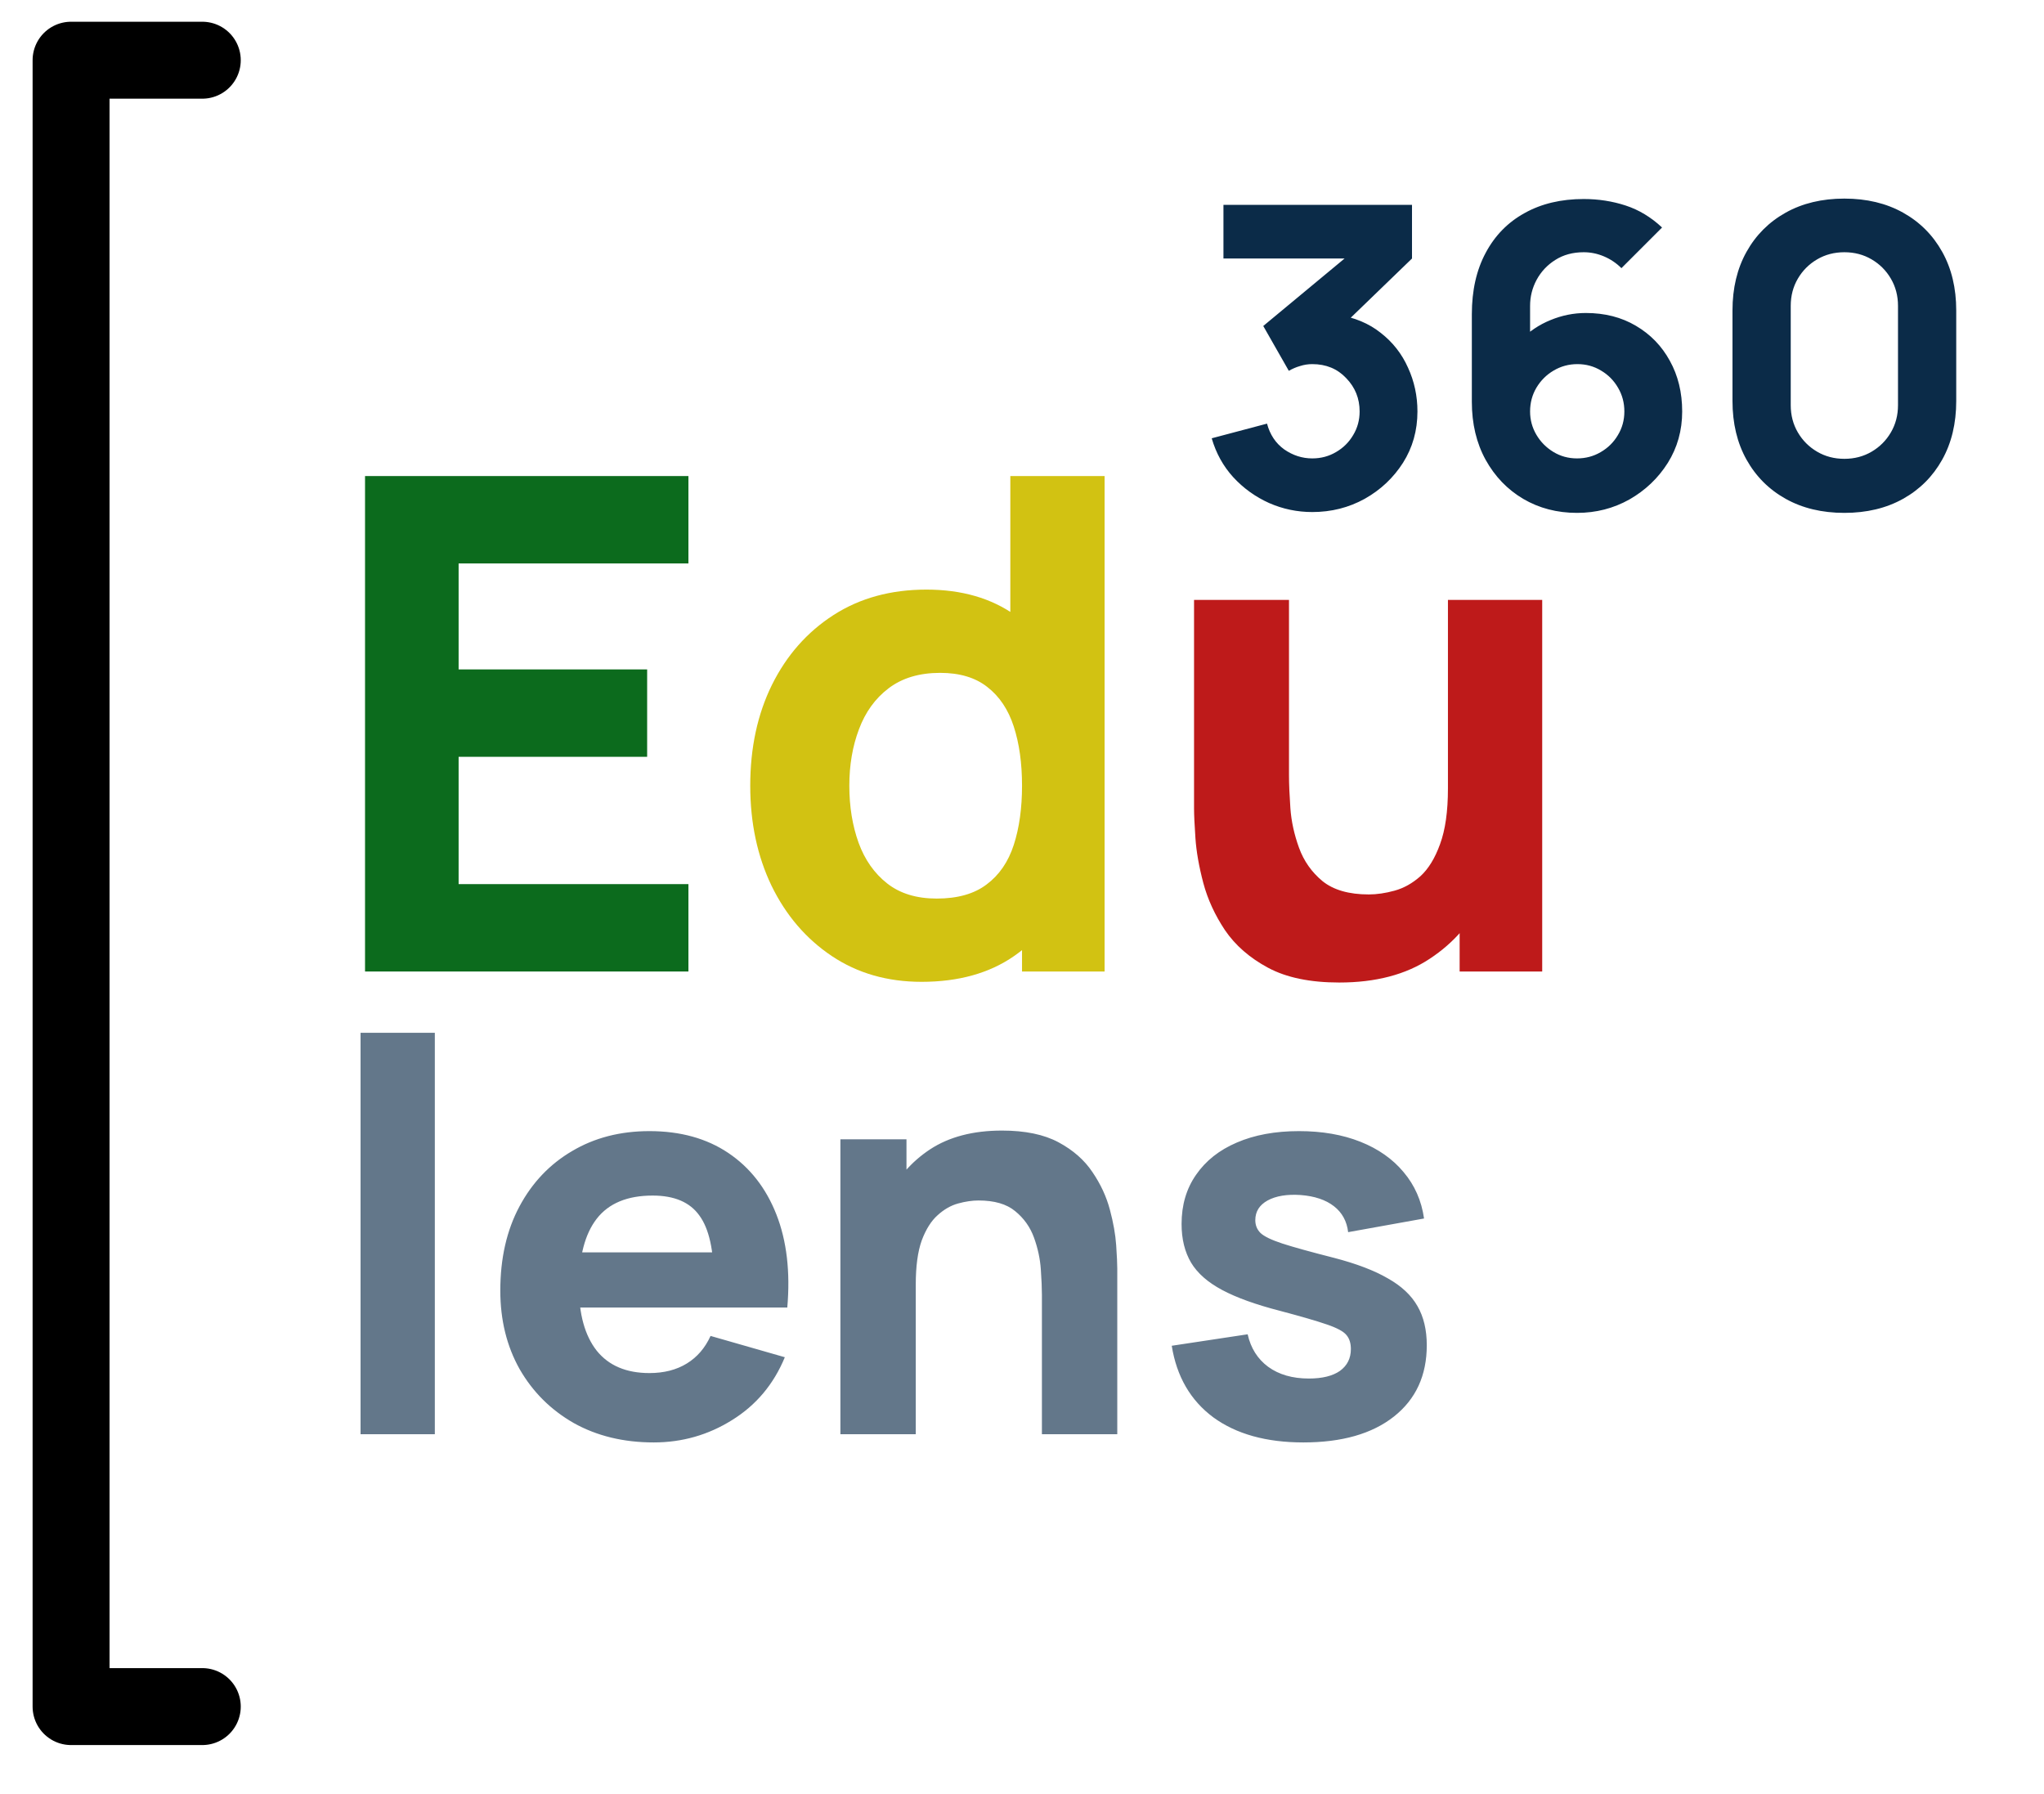
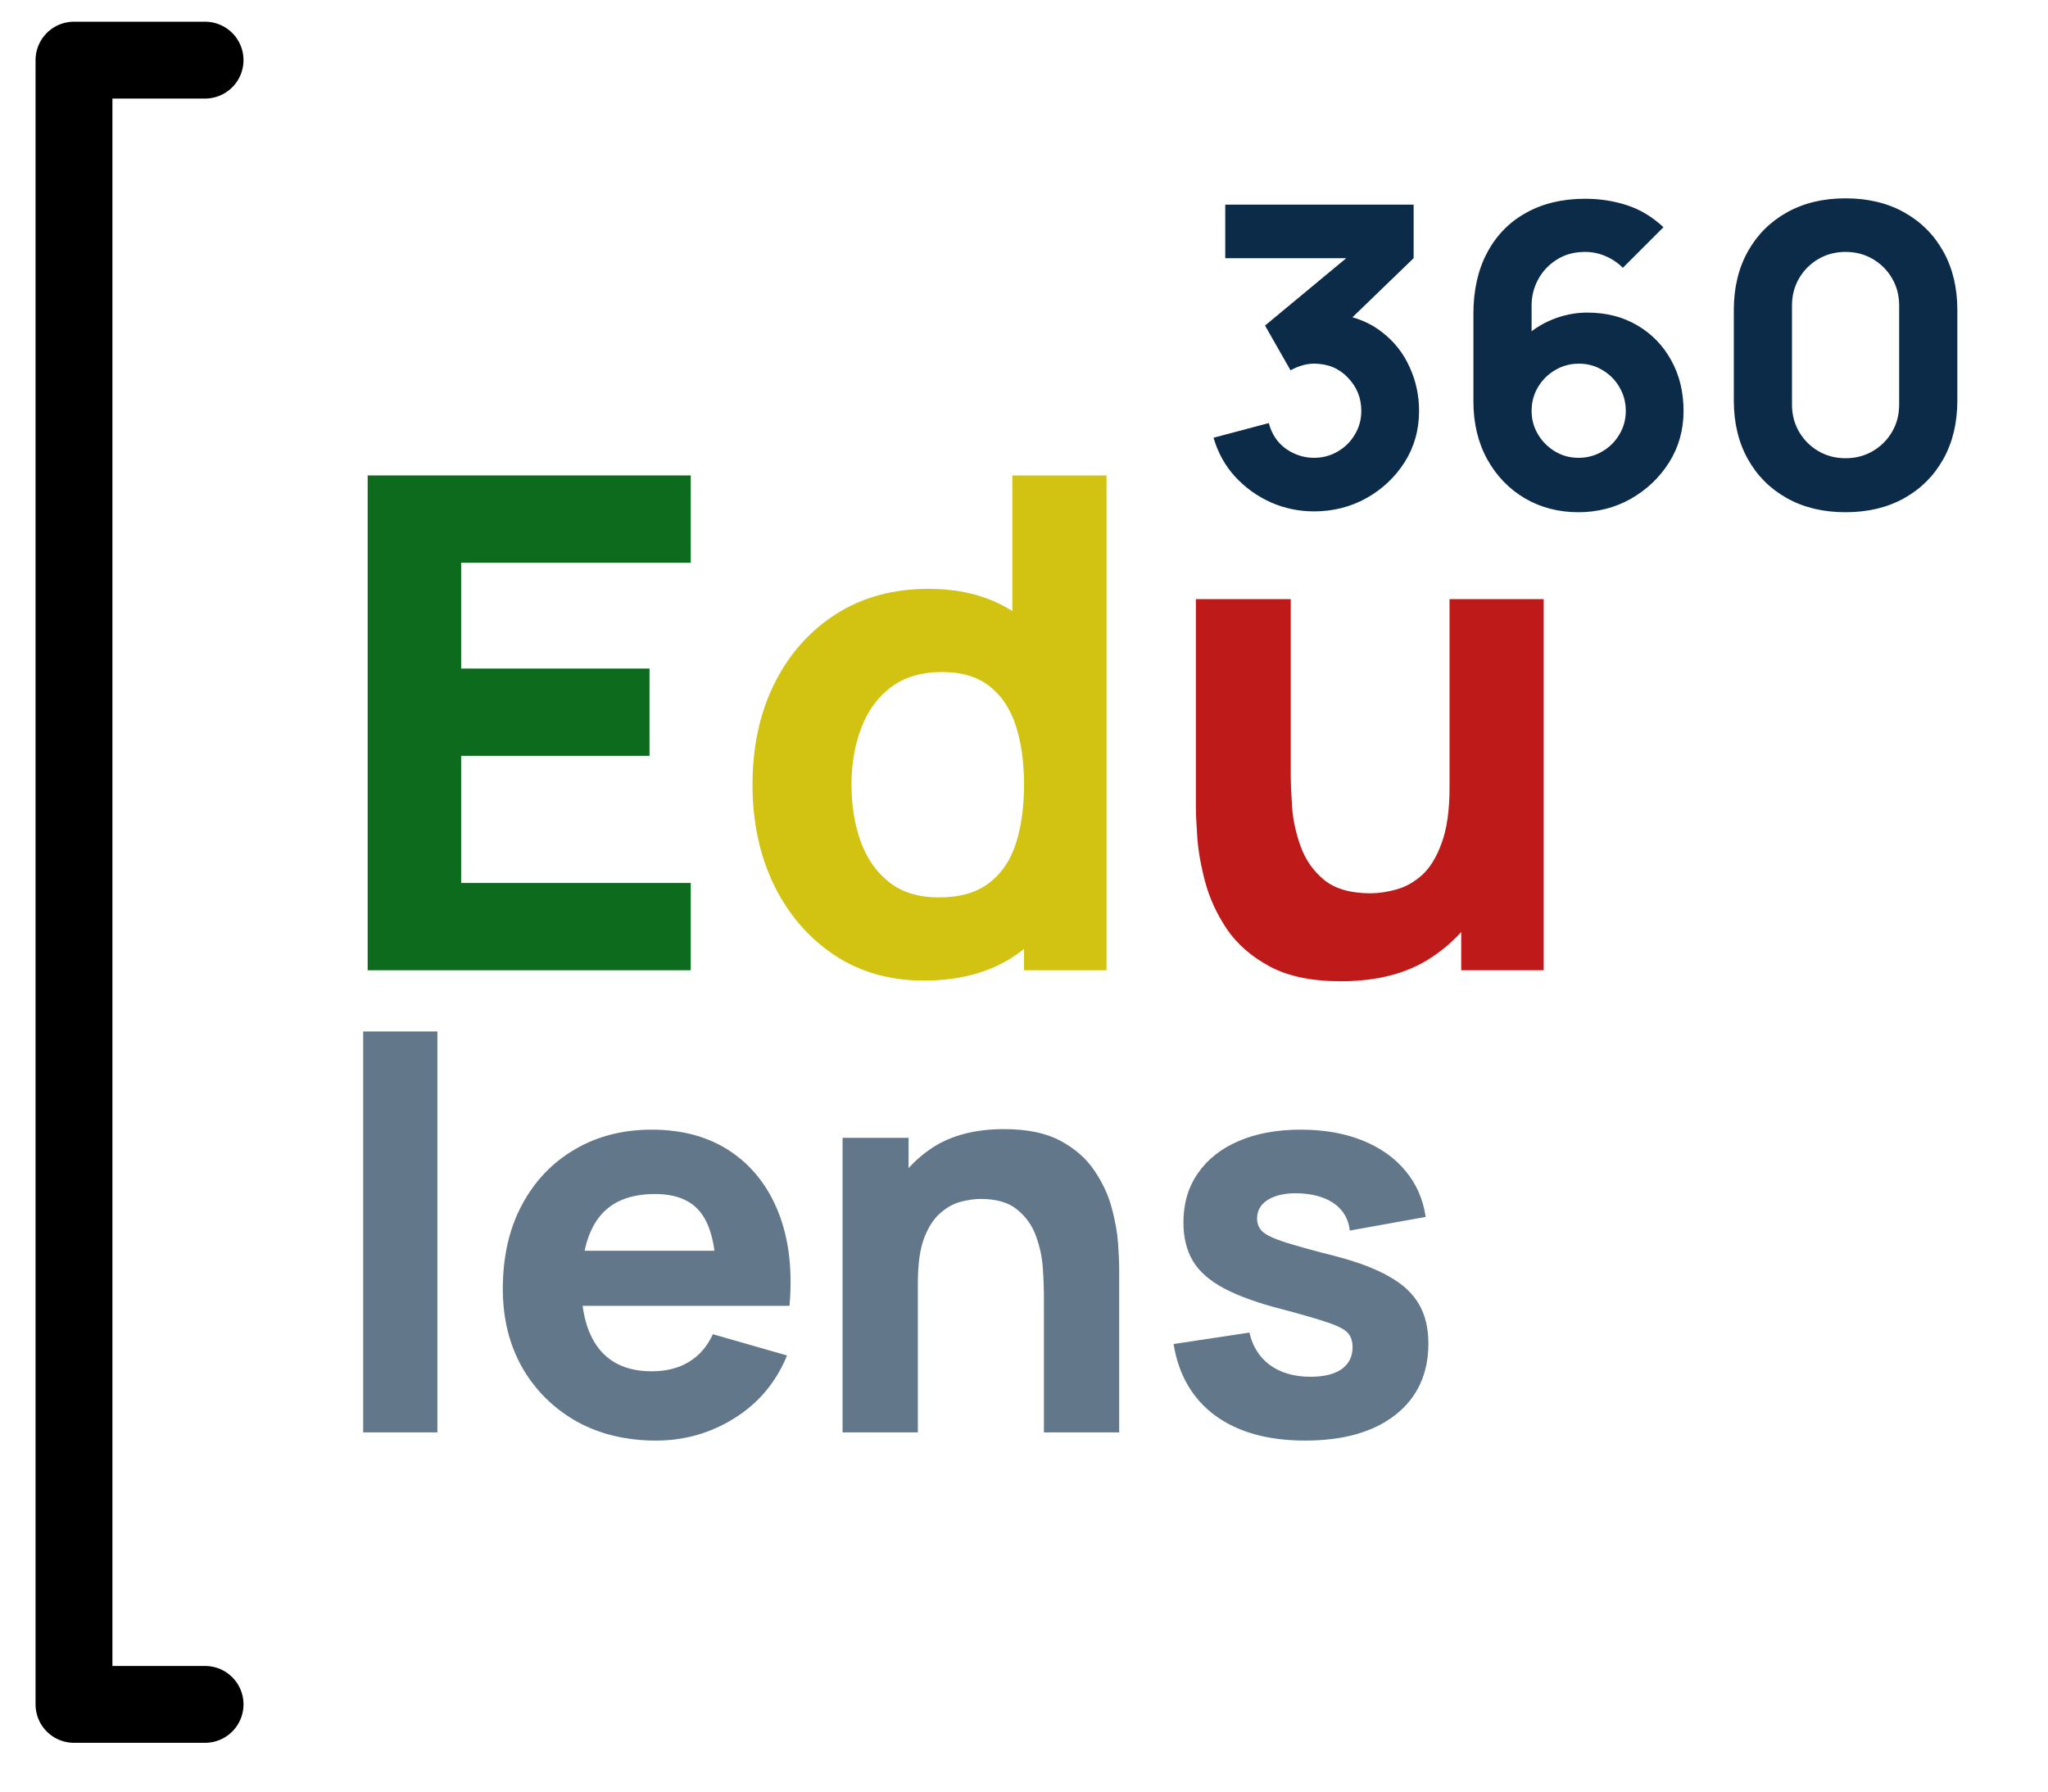
- <svg xmlns="http://www.w3.org/2000/svg" width="980" height="860" viewBox="130 200 980 860" fill="none">
+ <svg xmlns="http://www.w3.org/2000/svg" width="64" height="56" viewBox="130 200 980 860" fill="none">
  <path d="M305.017 665.744V428.221H460.067V470.117H349.883V520.921H440.274V562.817H349.883V623.848H460.067V665.744H305.017Z" fill="#0C6B1D" />
  <path d="M571.85 670.692C555.465 670.692 541.115 666.569 528.799 658.321C516.483 650.074 506.861 638.858 499.933 624.672C493.115 610.487 489.706 594.487 489.706 576.673C489.706 558.529 493.17 542.419 500.098 528.343C507.136 514.158 516.977 502.997 529.623 494.859C542.269 486.722 557.114 482.653 574.159 482.653C591.093 482.653 605.334 486.777 616.88 495.024C628.426 503.271 637.169 514.488 643.107 528.673C649.045 542.859 652.014 558.859 652.014 576.673C652.014 594.487 648.99 610.487 642.942 624.672C637.004 638.858 628.097 650.074 616.22 658.321C604.344 666.569 589.554 670.692 571.85 670.692ZM579.107 630.775C589.114 630.775 597.087 628.521 603.025 624.012C609.073 619.504 613.416 613.181 616.055 605.044C618.695 596.906 620.014 587.449 620.014 576.673C620.014 565.896 618.695 556.439 616.055 548.302C613.416 540.165 609.183 533.842 603.354 529.333C597.636 524.824 590.104 522.57 580.757 522.57C570.75 522.57 562.503 525.044 556.015 529.993C549.637 534.831 544.908 541.374 541.829 549.621C538.75 557.759 537.211 566.776 537.211 576.673C537.211 586.68 538.695 595.807 541.664 604.054C544.633 612.191 549.197 618.679 555.355 623.518C561.513 628.356 569.43 630.775 579.107 630.775ZM620.014 665.744V543.683H614.406V428.221H659.601V665.744H620.014Z" fill="#D2C212" />
  <path d="M772.095 671.022C758.13 671.022 746.748 668.658 737.951 663.93C729.154 659.201 722.281 653.208 717.333 645.95C712.494 638.693 709.03 631.16 706.941 623.353C704.852 615.435 703.587 608.233 703.147 601.745C702.707 595.257 702.488 590.528 702.488 587.559V487.602H748.013V571.724C748.013 575.793 748.233 581.016 748.673 587.394C749.112 593.662 750.487 599.985 752.796 606.363C755.106 612.741 758.844 618.074 764.013 622.363C769.291 626.652 776.714 628.796 786.28 628.796C790.129 628.796 794.253 628.191 798.651 626.982C803.05 625.772 807.174 623.463 811.023 620.054C814.871 616.535 818.005 611.422 820.424 604.714C822.954 597.896 824.218 588.989 824.218 577.992L849.95 590.198C849.95 604.274 847.091 617.47 841.373 629.786C835.655 642.102 827.022 652.053 815.476 659.641C804.04 667.229 789.579 671.022 772.095 671.022ZM829.826 665.744V606.693H824.218V487.602H869.414V665.744H829.826Z" fill="#BE1A1A" />
  <path d="M759.174 445.474C751.942 445.474 745.045 444.035 738.483 441.155C731.92 438.209 726.195 434.09 721.306 428.8C716.485 423.51 713.036 417.282 710.96 410.117L737.478 403.086C738.884 408.376 741.63 412.495 745.715 415.441C749.866 418.32 754.353 419.76 759.174 419.76C763.326 419.76 767.11 418.756 770.525 416.747C774.007 414.738 776.752 412.026 778.761 408.611C780.837 405.195 781.875 401.412 781.875 397.26C781.875 391.033 779.732 385.709 775.447 381.289C771.228 376.803 765.804 374.56 759.174 374.56C757.166 374.56 755.224 374.861 753.349 375.464C751.474 375.999 749.666 376.769 747.925 377.774L735.67 356.278L781.674 318.109L783.683 323.935H716.585V298.221H806.987V323.935L771.228 358.488L771.027 350.854C779.331 352.127 786.328 355.04 792.02 359.593C797.779 364.08 802.132 369.638 805.078 376.267C808.092 382.83 809.598 389.827 809.598 397.26C809.598 406.367 807.288 414.57 802.667 421.869C798.047 429.102 791.92 434.86 784.286 439.146C776.652 443.365 768.282 445.474 759.174 445.474ZM886.102 445.876C876.526 445.876 867.921 443.633 860.287 439.146C852.72 434.66 846.727 428.432 842.307 420.463C837.888 412.428 835.678 403.153 835.678 392.64V350.653C835.678 339.27 837.888 329.459 842.307 321.223C846.727 312.919 852.955 306.558 860.99 302.138C869.026 297.652 878.468 295.408 889.316 295.408C896.347 295.408 903.044 296.446 909.405 298.522C915.767 300.598 921.593 304.114 926.883 309.069L907.396 328.555C904.986 326.145 902.207 324.27 899.059 322.93C895.912 321.591 892.664 320.921 889.316 320.921C884.093 320.921 879.539 322.16 875.656 324.638C871.839 327.049 868.859 330.229 866.716 334.18C864.64 338.064 863.602 342.216 863.602 346.636V368.131L858.981 363.109C863.133 358.89 867.921 355.676 873.345 353.466C878.836 351.189 884.495 350.051 890.321 350.051C899.428 350.051 907.43 352.093 914.327 356.178C921.291 360.263 926.715 365.854 930.599 372.952C934.55 380.051 936.526 388.153 936.526 397.26C936.526 406.367 934.215 414.604 929.595 421.97C924.974 429.269 918.847 435.095 911.213 439.448C903.579 443.733 895.209 445.876 886.102 445.876ZM886.102 419.76C890.254 419.76 894.037 418.756 897.452 416.747C900.934 414.738 903.68 412.026 905.689 408.611C907.765 405.195 908.803 401.412 908.803 397.26C908.803 393.109 907.798 389.325 905.789 385.91C903.78 382.428 901.068 379.682 897.653 377.673C894.238 375.597 890.455 374.56 886.303 374.56C882.151 374.56 878.334 375.597 874.852 377.673C871.437 379.682 868.691 382.428 866.615 385.91C864.606 389.325 863.602 393.109 863.602 397.26C863.602 401.278 864.606 404.995 866.615 408.41C868.624 411.825 871.336 414.57 874.751 416.646C878.167 418.722 881.95 419.76 886.102 419.76ZM1014.28 445.876C1003.57 445.876 994.196 443.633 986.16 439.146C978.124 434.66 971.863 428.398 967.377 420.363C962.89 412.327 960.647 402.952 960.647 392.238V348.845C960.647 338.131 962.89 328.756 967.377 320.721C971.863 312.685 978.124 306.424 986.16 301.937C994.196 297.451 1003.57 295.207 1014.28 295.207C1025 295.207 1034.37 297.451 1042.41 301.937C1050.45 306.424 1056.71 312.685 1061.19 320.721C1065.68 328.756 1067.92 338.131 1067.92 348.845V392.238C1067.92 402.952 1065.68 412.327 1061.19 420.363C1056.71 428.398 1050.45 434.66 1042.41 439.146C1034.37 443.633 1025 445.876 1014.28 445.876ZM1014.28 419.961C1019.11 419.961 1023.46 418.823 1027.34 416.546C1031.23 414.269 1034.31 411.189 1036.58 407.305C1038.86 403.421 1040 399.068 1040 394.247V346.636C1040 341.814 1038.86 337.462 1036.58 333.578C1034.31 329.694 1031.23 326.613 1027.34 324.337C1023.46 322.06 1019.11 320.921 1014.28 320.921C1009.46 320.921 1005.11 322.06 1001.23 324.337C997.343 326.613 994.263 329.694 991.986 333.578C989.709 337.462 988.571 341.814 988.571 346.636V394.247C988.571 399.068 989.709 403.421 991.986 407.305C994.263 411.189 997.343 414.269 1001.23 416.546C1005.11 418.823 1009.46 419.961 1014.28 419.961Z" fill="#0B2B48" />
  <path d="M302.871 887.578V695.13H338.481V887.578H302.871ZM443.449 891.505C428.961 891.505 416.175 888.407 405.091 882.21C394.094 875.926 385.453 867.329 379.169 856.419C372.973 845.422 369.874 832.854 369.874 818.715C369.874 803.267 372.929 789.827 379.038 778.393C385.148 766.96 393.57 758.101 404.305 751.817C415.04 745.446 427.39 742.26 441.355 742.26C456.192 742.26 468.804 745.751 479.19 752.733C489.576 759.716 497.256 769.534 502.231 782.19C507.206 794.845 508.951 809.726 507.468 826.832H472.251V813.741C472.251 799.34 469.938 788.997 465.312 782.713C460.774 776.342 453.312 773.156 442.926 773.156C430.794 773.156 421.848 776.866 416.088 784.284C410.415 791.616 407.578 802.482 407.578 816.883C407.578 830.062 410.415 840.273 416.088 847.517C421.848 854.674 430.27 858.252 441.355 858.252C448.337 858.252 454.315 856.725 459.29 853.67C464.265 850.615 468.062 846.208 470.68 840.448L506.289 850.659C500.965 863.576 492.543 873.613 481.022 880.77C469.589 887.927 457.065 891.505 443.449 891.505ZM396.581 826.832V800.387H490.318V826.832H396.581ZM629.547 887.578V820.81C629.547 817.581 629.373 813.479 629.024 808.504C628.675 803.442 627.584 798.38 625.751 793.318C623.918 788.256 620.907 784.023 616.718 780.619C612.616 777.215 606.768 775.513 599.175 775.513C596.12 775.513 592.847 775.993 589.356 776.953C585.865 777.913 582.592 779.79 579.537 782.582C576.483 785.288 573.951 789.303 571.944 794.627C570.024 799.951 569.064 807.02 569.064 815.835L548.641 806.147C548.641 794.976 550.91 784.503 555.449 774.727C559.987 764.952 566.795 757.054 575.872 751.032C585.036 745.009 596.556 741.998 610.434 741.998C621.518 741.998 630.551 743.875 637.533 747.628C644.516 751.381 649.927 756.137 653.767 761.898C657.695 767.658 660.487 773.68 662.146 779.964C663.804 786.161 664.808 791.834 665.157 796.983C665.506 802.133 665.68 805.886 665.68 808.242V887.578H629.547ZM532.931 887.578V746.188H564.613V793.056H569.064V887.578H532.931ZM754.898 891.505C737.093 891.505 722.693 887.49 711.696 879.461C700.786 871.344 694.153 859.911 691.796 845.161L728.191 839.662C729.675 846.295 732.948 851.488 738.01 855.241C743.159 858.994 749.661 860.871 757.516 860.871C763.975 860.871 768.95 859.649 772.441 857.205C775.932 854.674 777.678 851.183 777.678 846.732C777.678 843.939 776.979 841.713 775.583 840.055C774.186 838.309 771.044 836.607 766.157 834.949C761.357 833.291 753.851 831.109 743.639 828.403C732.119 825.436 722.911 822.119 716.016 818.454C709.121 814.788 704.146 810.424 701.091 805.362C698.037 800.213 696.509 794.016 696.509 786.772C696.509 777.695 698.822 769.84 703.448 763.207C708.074 756.486 714.576 751.337 722.954 747.759C731.42 744.093 741.37 742.26 752.803 742.26C763.888 742.26 773.706 743.962 782.26 747.366C790.813 750.77 797.708 755.614 802.945 761.898C808.268 768.182 811.541 775.6 812.763 784.153L776.368 790.699C775.758 785.463 773.488 781.317 769.561 778.262C765.633 775.207 760.309 773.418 753.589 772.895C747.043 772.458 741.763 773.331 737.748 775.513C733.821 777.695 731.857 780.837 731.857 784.939C731.857 787.383 732.686 789.434 734.344 791.092C736.09 792.75 739.625 794.452 744.948 796.198C750.36 797.943 758.564 800.213 769.561 803.005C780.296 805.798 788.893 809.071 795.351 812.824C801.897 816.49 806.654 820.941 809.621 826.178C812.589 831.327 814.072 837.567 814.072 844.899C814.072 859.387 808.836 870.777 798.362 879.068C787.889 887.359 773.401 891.505 754.898 891.505Z" fill="#0B2B48" fill-opacity="0.64" />
  <path d="M226.985 228.863L164.075 228.863L164.075 1018.14L226.985 1018.14" stroke-width="36.889" stroke-linecap="round" stroke-linejoin="round" stroke="black" />
</svg>
